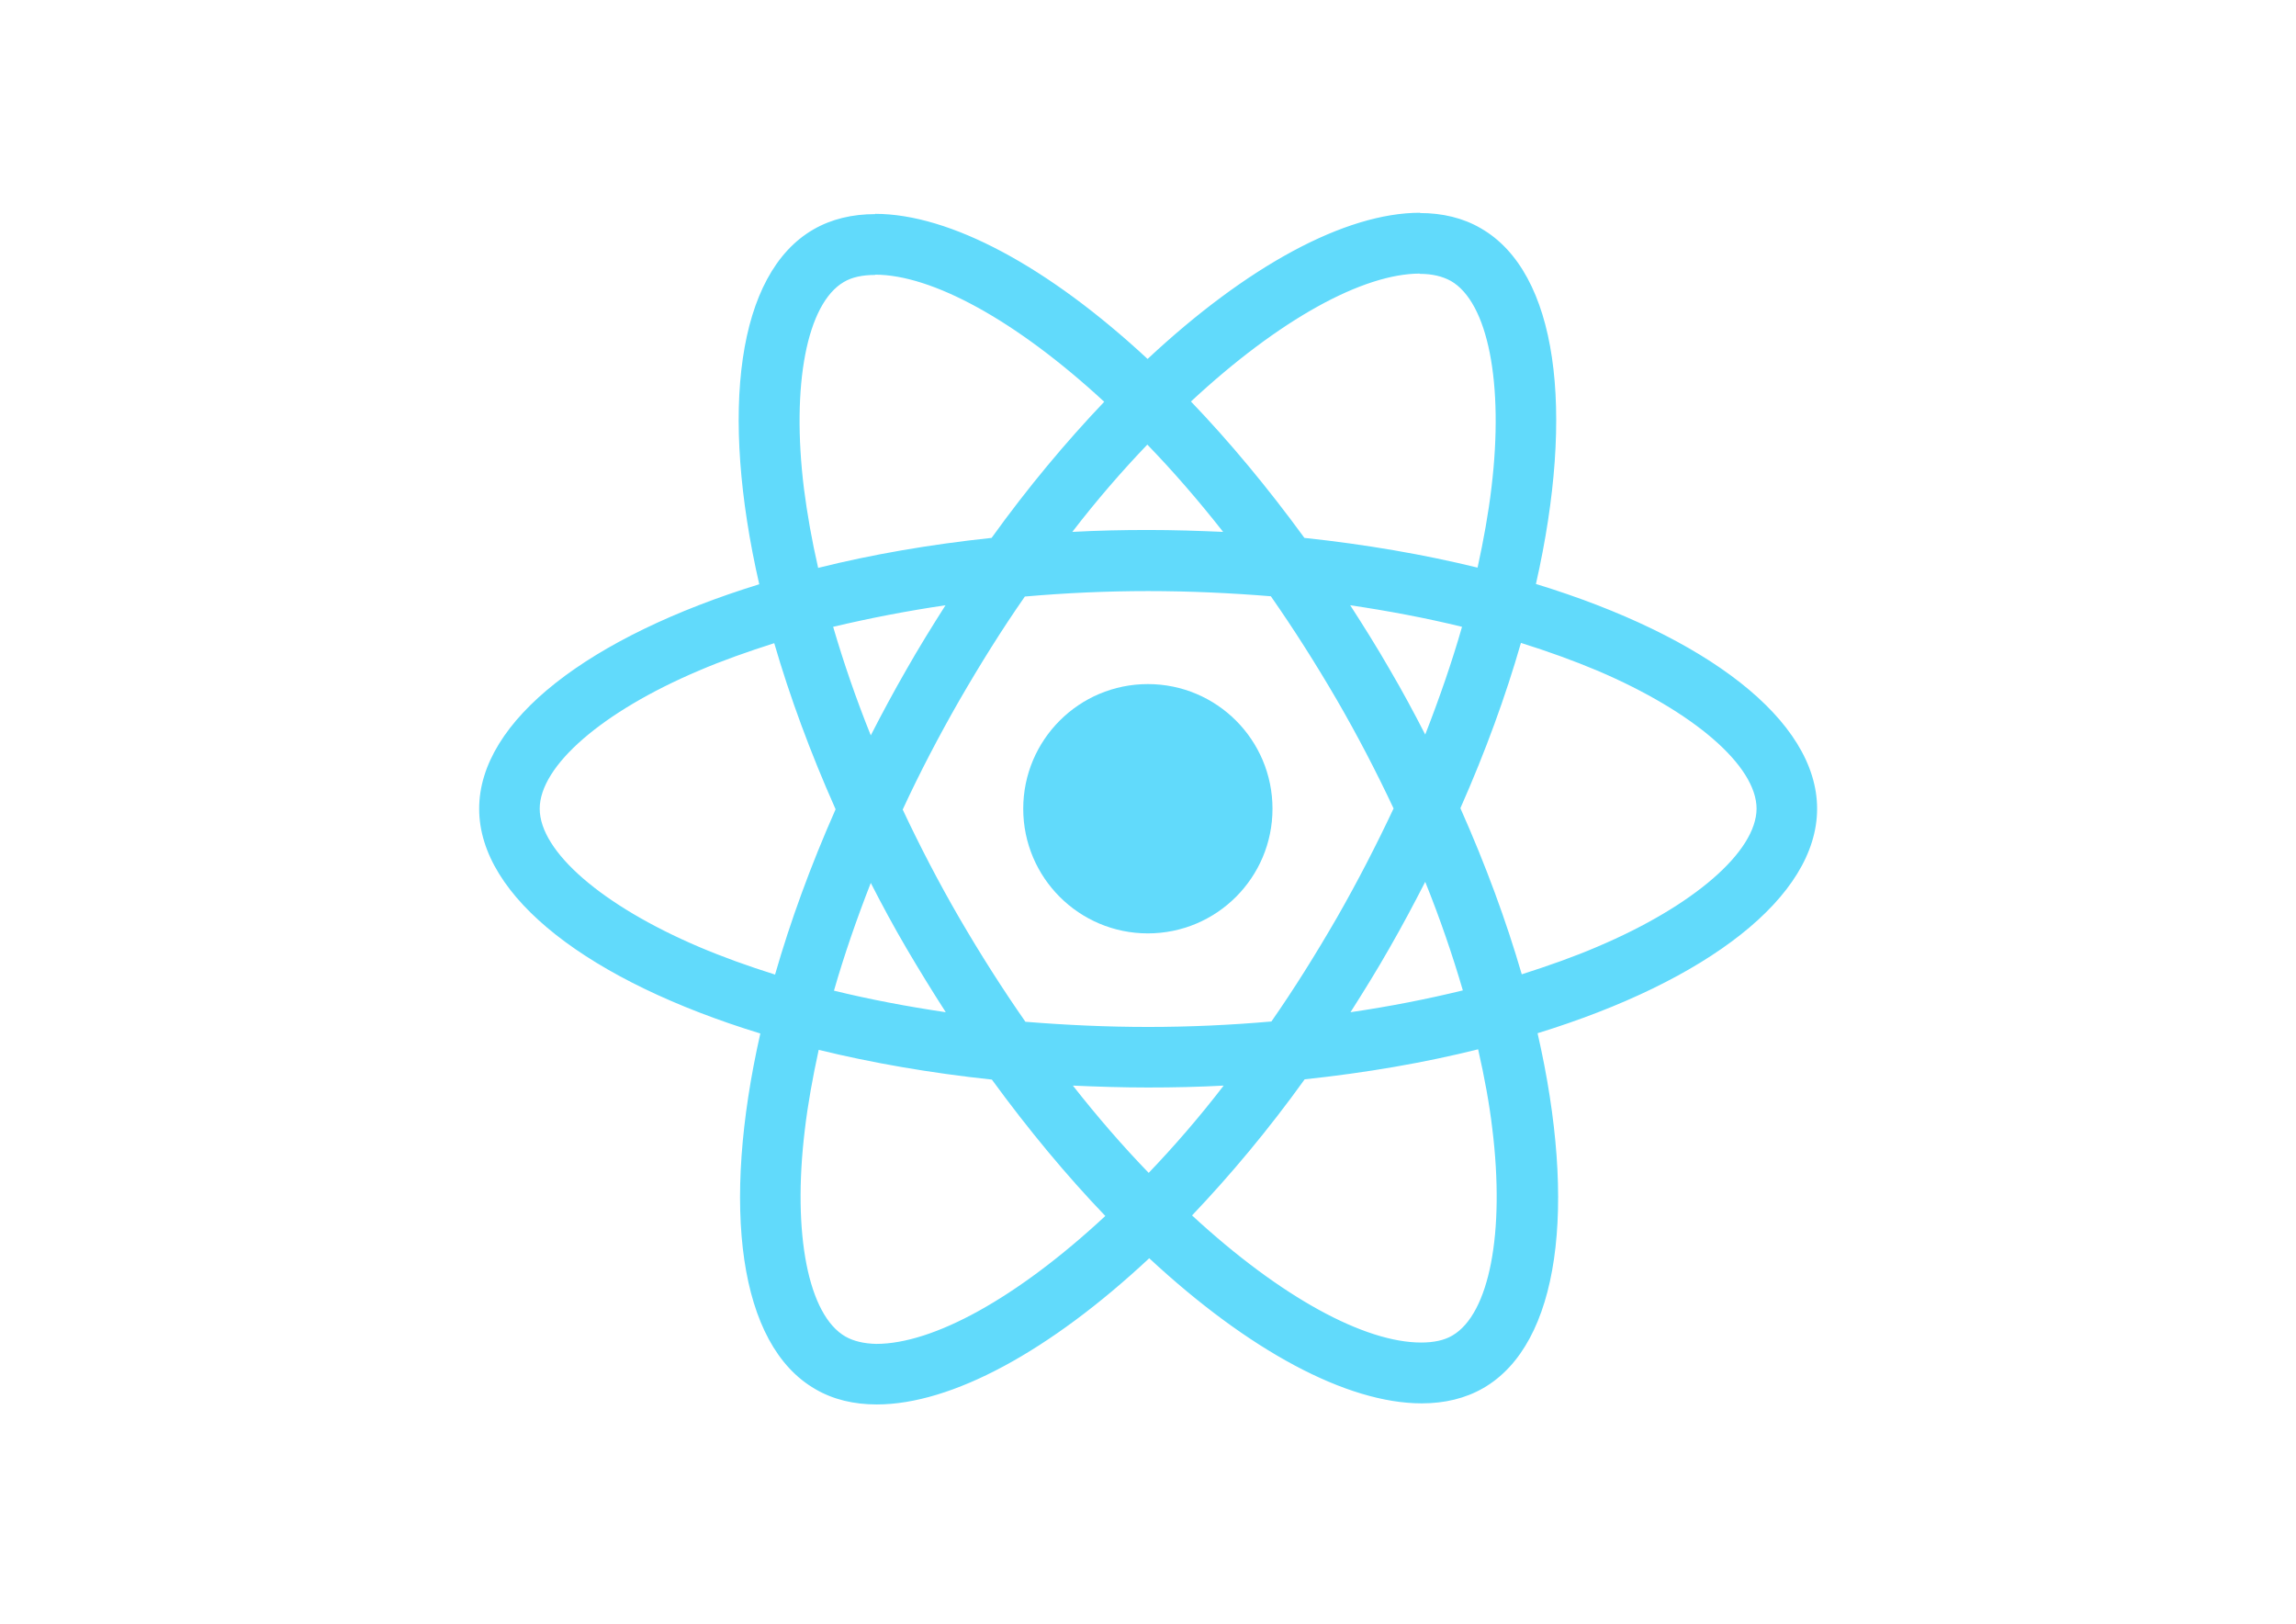
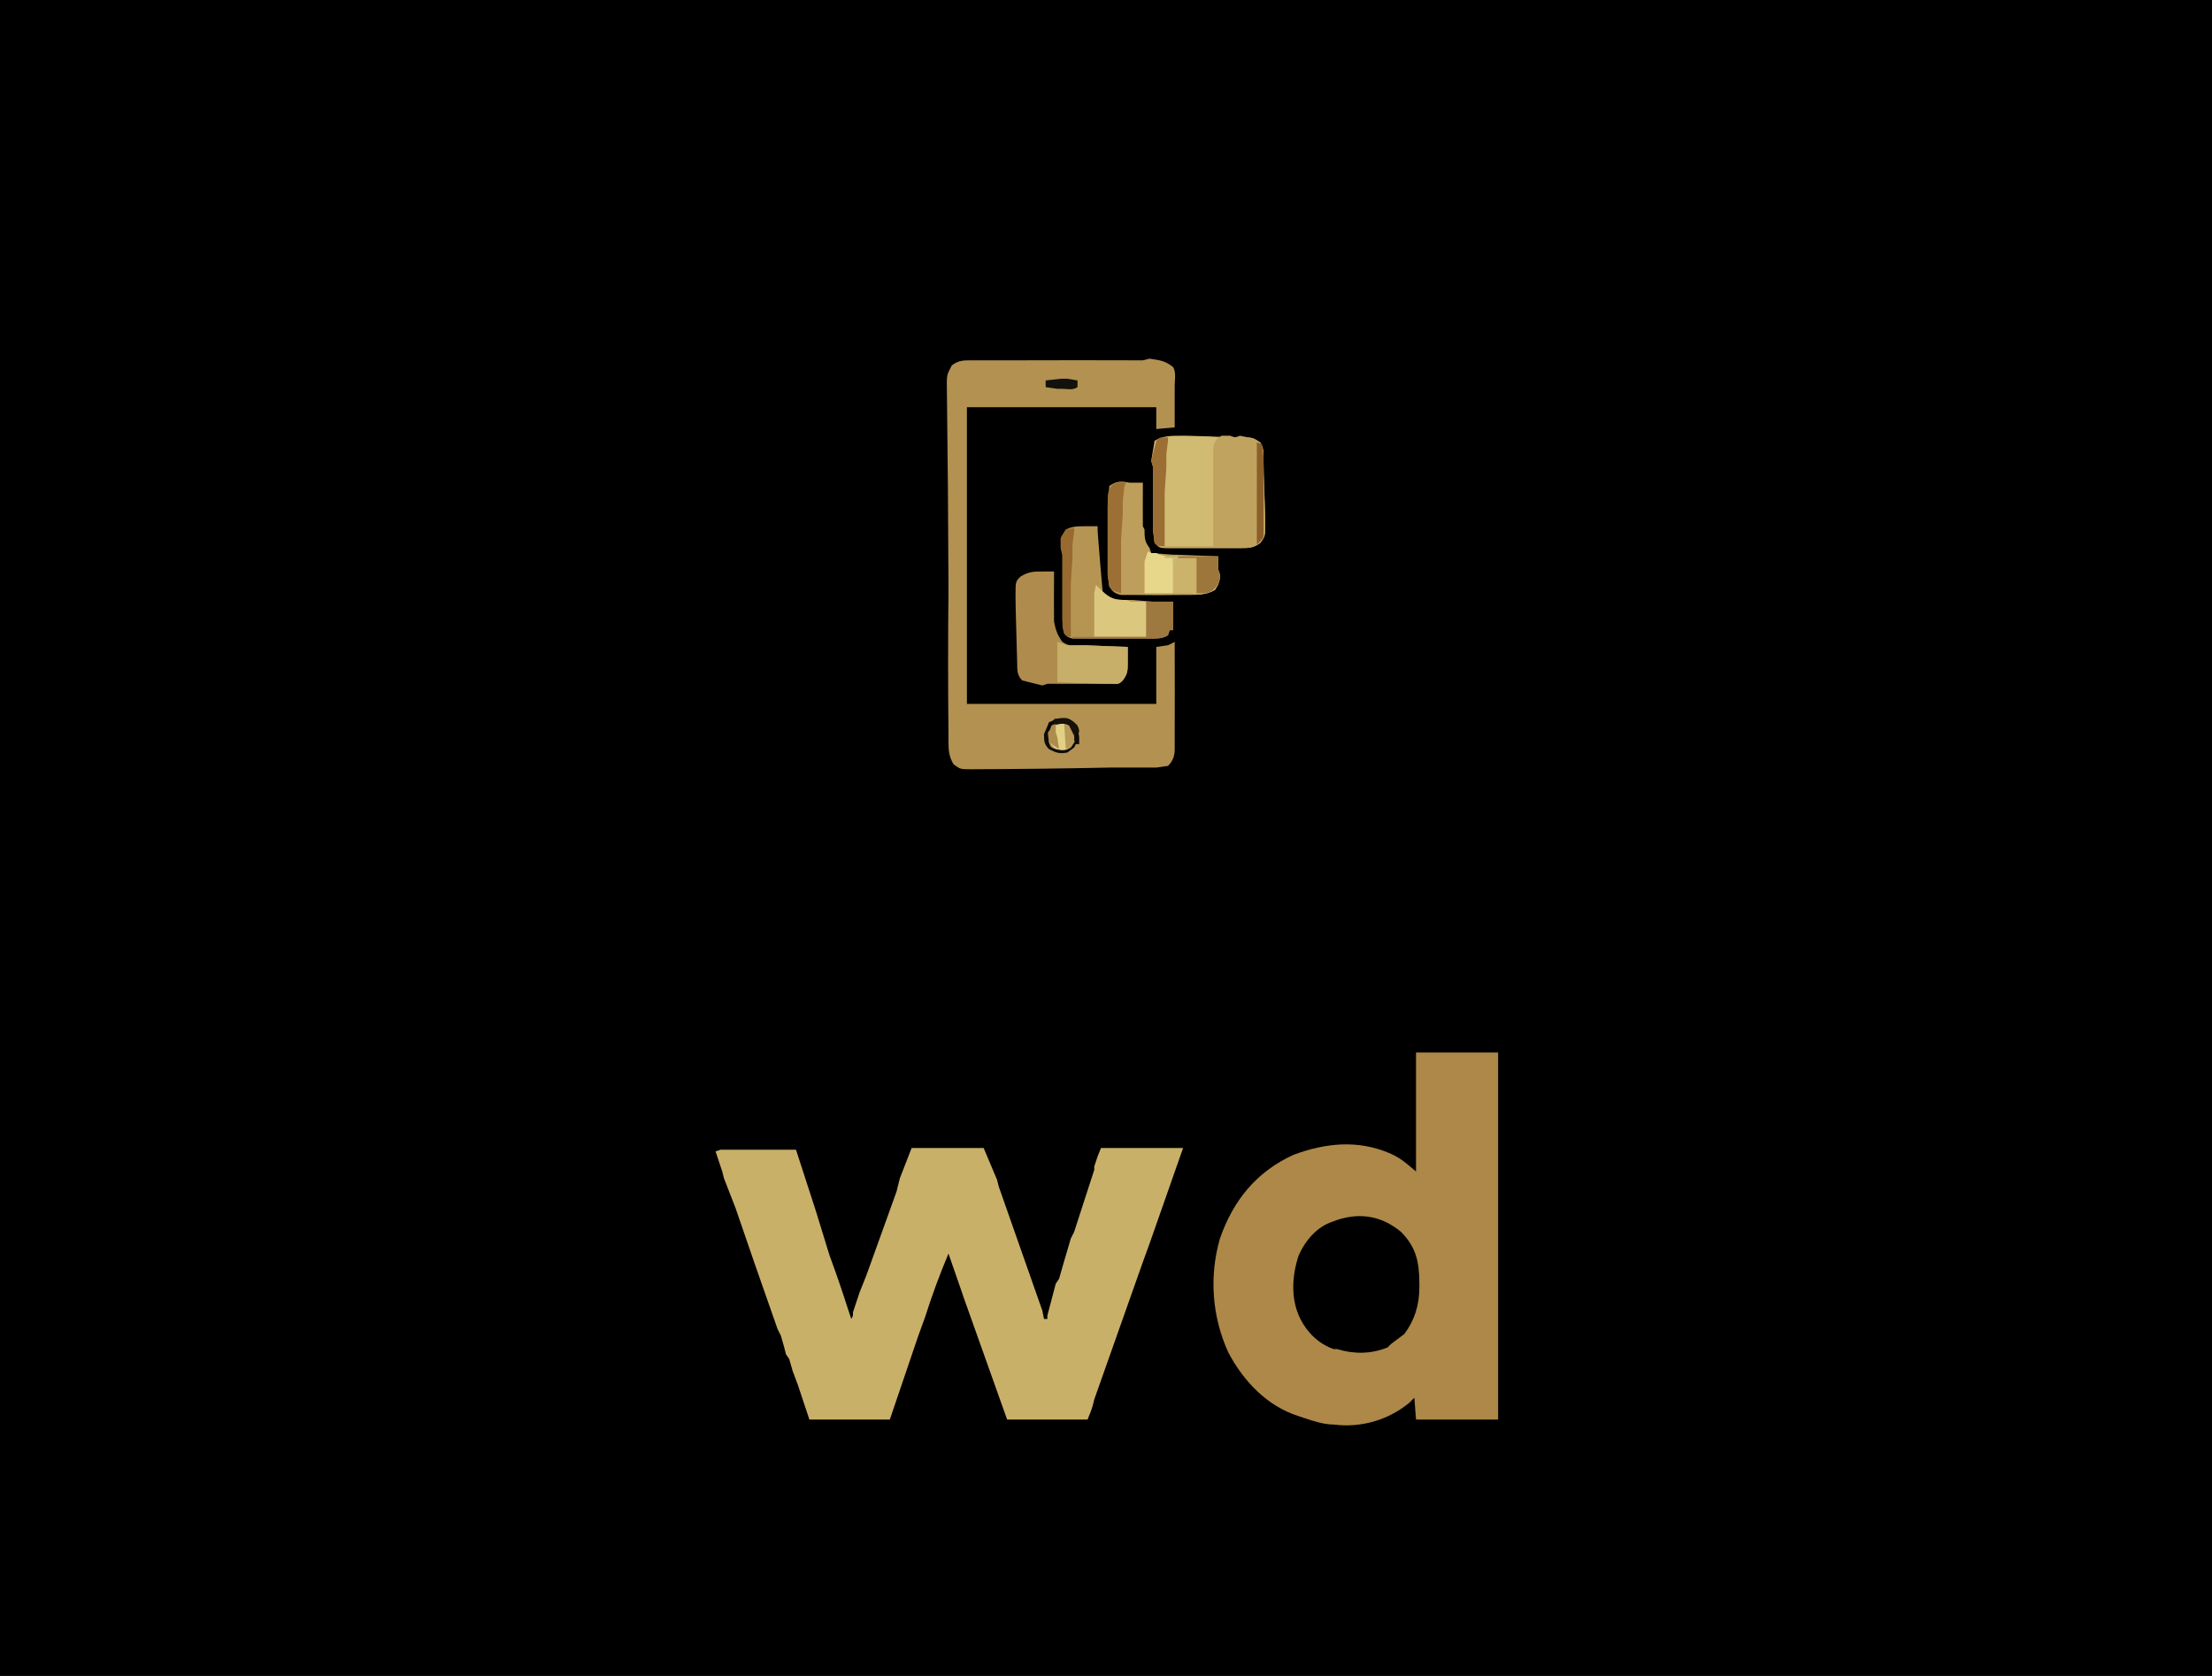
- <svg xmlns="http://www.w3.org/2000/svg" viewBox="0 0 841.9 595.3">
-   <g fill="#61DAFB">
-     <path d="M666.3 296.5c0-32.5-40.7-63.3-103.1-82.4 14.4-63.6 8-114.2-20.2-130.4-6.5-3.8-14.1-5.6-22.4-5.6v22.3c4.6 0 8.3.9 11.4 2.6 13.6 7.8 19.5 37.5 14.9 75.7-1.1 9.4-2.9 19.3-5.1 29.4-19.6-4.8-41-8.5-63.5-10.9-13.5-18.5-27.5-35.3-41.6-50 32.6-30.3 63.2-46.9 84-46.9V78c-27.5 0-63.5 19.6-99.9 53.6-36.4-33.8-72.4-53.2-99.9-53.2v22.3c20.7 0 51.4 16.5 84 46.6-14 14.7-28 31.4-41.3 49.9-22.6 2.4-44 6.1-63.6 11-2.3-10-4-19.7-5.2-29-4.7-38.2 1.1-67.9 14.6-75.8 3-1.8 6.9-2.6 11.5-2.6V78.5c-8.4 0-16 1.8-22.6 5.6-28.1 16.2-34.4 66.7-19.9 130.1-62.2 19.2-102.7 49.9-102.7 82.3 0 32.5 40.7 63.3 103.1 82.4-14.4 63.6-8 114.2 20.2 130.4 6.5 3.8 14.1 5.6 22.5 5.6 27.5 0 63.5-19.6 99.9-53.6 36.4 33.8 72.4 53.2 99.9 53.2 8.4 0 16-1.8 22.6-5.6 28.1-16.2 34.4-66.7 19.9-130.1 62-19.1 102.5-49.9 102.5-82.3zm-130.2-66.7c-3.7 12.9-8.3 26.2-13.5 39.5-4.1-8-8.4-16-13.1-24-4.6-8-9.5-15.8-14.4-23.4 14.2 2.1 27.9 4.7 41 7.9zm-45.8 106.5c-7.8 13.5-15.8 26.3-24.1 38.2-14.9 1.3-30 2-45.2 2-15.1 0-30.2-.7-45-1.9-8.3-11.9-16.4-24.6-24.2-38-7.6-13.1-14.5-26.4-20.8-39.8 6.2-13.4 13.2-26.8 20.7-39.9 7.8-13.5 15.8-26.3 24.1-38.2 14.9-1.3 30-2 45.2-2 15.1 0 30.2.7 45 1.9 8.3 11.9 16.4 24.6 24.2 38 7.6 13.1 14.5 26.4 20.8 39.8-6.3 13.4-13.2 26.8-20.7 39.9zm32.3-13c5.4 13.4 10 26.8 13.8 39.8-13.1 3.2-26.9 5.9-41.2 8 4.9-7.7 9.8-15.6 14.4-23.7 4.6-8 8.9-16.1 13-24.1zM421.2 430c-9.3-9.6-18.6-20.3-27.8-32 9 .4 18.2.7 27.5.7 9.4 0 18.7-.2 27.8-.7-9 11.7-18.3 22.4-27.5 32zm-74.4-58.9c-14.2-2.1-27.9-4.7-41-7.9 3.7-12.9 8.3-26.2 13.5-39.5 4.1 8 8.4 16 13.1 24 4.7 8 9.5 15.8 14.4 23.4zM420.7 163c9.3 9.6 18.6 20.3 27.8 32-9-.4-18.2-.7-27.5-.7-9.4 0-18.7.2-27.8.7 9-11.7 18.3-22.4 27.5-32zm-74 58.9c-4.9 7.7-9.8 15.6-14.4 23.7-4.6 8-8.9 16-13 24-5.4-13.4-10-26.8-13.8-39.8 13.1-3.1 26.9-5.8 41.2-7.9zm-90.5 125.2c-35.4-15.1-58.3-34.9-58.3-50.6 0-15.7 22.9-35.6 58.3-50.6 8.6-3.7 18-7 27.7-10.1 5.7 19.6 13.2 40 22.5 60.9-9.2 20.8-16.6 41.1-22.2 60.6-9.9-3.1-19.3-6.5-28-10.2zM310 490c-13.6-7.8-19.5-37.5-14.9-75.7 1.1-9.4 2.9-19.3 5.1-29.4 19.6 4.8 41 8.5 63.5 10.9 13.5 18.5 27.5 35.3 41.6 50-32.6 30.3-63.2 46.9-84 46.9-4.5-.1-8.3-1-11.3-2.7zm237.2-76.2c4.7 38.2-1.1 67.9-14.6 75.8-3 1.8-6.9 2.6-11.5 2.6-20.7 0-51.4-16.5-84-46.6 14-14.7 28-31.4 41.3-49.9 22.6-2.4 44-6.1 63.6-11 2.3 10.1 4.1 19.8 5.2 29.1zm38.5-66.7c-8.6 3.7-18 7-27.7 10.1-5.7-19.6-13.2-40-22.5-60.9 9.2-20.8 16.6-41.1 22.2-60.6 9.9 3.1 19.3 6.5 28.1 10.2 35.4 15.1 58.3 34.9 58.3 50.6-.1 15.7-23 35.6-58.4 50.6zM320.8 78.4z" />
-     <circle cx="420.9" cy="296.5" r="45.7" />
-     <path d="M520.5 78.1z" />
-   </g>
+ <svg xmlns="http://www.w3.org/2000/svg" version="1.1" viewBox="0 0 1320 1000">
+   <path d="M0 0h1320v1000H0V0Z" fill="#000" />
+   <path d="M845 628h49v219h-49l-1-13-3 3a59 59 0 0 1-45 13c-6 0-12-2-18-4l-3-1c-19-6-33-21-42-38a98 98 0 0 1-5-68c8-23 22-40 44-50 19-7 38-9 57-1 7 3 10 6 16 11v-71Z" fill="#AD8848" />
+   <path d="M544 685h43l8 19 1 4a76181 76181 0 0 1 26 74l1 5h2v-2l5-19 2-3 2-7 5-17 2-4 12-37v-2l2-6 2-5h49l-20 57-4 11a89866 89866 0 0 1-29 82l-1 4-1 3-2 5h-48l-26-73-1-3a6506 6506 0 0 1-8-23 440 440 0 0 0-14 38l-4 11-17 50h-48l-7-21-3-8-2-7-2-3-1-4-2-7-2-4a12495 12495 0 0 0-14-40l-11-32a13176 13176 0 0 0-7-18l-1-4-1-3-1-3-2-6 3-1h12a4735 4735 0 0 1 33 0l12 37 8 26a745 745 0 0 1 11 32l1 3 1 3 1-2v-2l1-3 3-9 4-10 18-50 2-8 7-18Z" fill="#C9B069" />
+   <path d="M579 215h25a10885 10885 0 0 1 78 0l4-1c6 1 9 1 14 5 2 3 1 8 1 11v3a2105 2105 0 0 1 0 22l-11 1v-13H577v177h113v-34l7-1 4-2a9105 9105 0 0 1 0 60v4c0 4-1 7-4 10l-7 1h-28a4784 4784 0 0 1-82 1c-7 0-7 0-11-3-3-5-3-9-3-15v-3a4073 4073 0 0 1 0-86v-2a12638 12638 0 0 0-1-122c0-5 1-6 3-10 4-3 7-3 11-3Z" fill="#B29151" />
+   <path d="M836 735c9 9 11 18 11 31v2c0 11-3 20-9 28l-8 6-2 2c-10 4-20 4-30 1h-2c-9-3-16-10-20-18-6-12-5-26-1-38 4-9 11-17 20-20 15-6 29-4 41 6Z" fill="#010000" />
+   <path d="M704 260h4a825 825 0 0 1 27 1h9c4 0 5 1 8 3 2 3 2 6 2 9v10a1666 1666 0 0 1 1 29c0 8 0 8-3 12-4 3-7 3-11 3h-10a3460 3460 0 0 1-25 0h-9c-5 0-5 0-8-3l-1-8v-6a764785659 764785659 0 0 0 0-31l-1-4 2-12c5-3 10-3 15-3Z" fill="#D1BA72" />
+   <path d="M622 341h7v3a1401 1401 0 0 0 0 27c1 5 2 8 5 12 4 3 7 2 11 2h3a1414 1414 0 0 0 25 1 498 498 0 0 1 0 9c0 5 0 7-3 11-3 3-4 2-7 2h-11a1874 1874 0 0 1-27 0l-3 1-12-3c-3-3-3-6-3-10a642454302 642454302 0 0 1-1-37v-3c0-9 0-9 3-12 5-3 8-3 13-3Z" fill="#AF8C4D" />
+   <path d="M648 314h7v3a2605 2605 0 0 0 3 36c5 5 9 5 16 5h2a2648 2648 0 0 0 12 1h12v17h-2l-1 3c-3 2-6 2-9 2h-7a921103138 921103138 0 0 1-29 0h-10c-3 0-4 0-7-3l-1-8v-11a1330 1330 0 0 1 0-18v-10l-1-4v-6l3-5c4-2 7-2 12-2Z" fill="#B69553" />
+   <path d="M674 288h8v3a1692 1692 0 0 0 0 23l1 2c0 5 0 7 3 11l1 3 13 1h2a2919 2919 0 0 0 25 1v8l1 3c0 4-1 6-3 9-5 3-11 3-16 3h-4a806 806 0 0 1-27 0h-9c-4-1-5-2-7-5l-1-7v-11a3271 3271 0 0 1 0-27v-3l1-12c4-3 7-3 12-2Z" fill="#BD9E5B" />
+   <path d="M729 260h5l3 1 3-1c4 1 8 1 12 4 2 3 2 6 2 9v3a985396440 985396440 0 0 0 1 33v3c0 8 0 8-3 12-4 3-7 3-11 3h-10a5491 5491 0 0 1-36 0v-1h29v-13a6872 6872 0 0 1 0-37v-7c0-4 1-7 5-9Z" fill="#C0A35F" />
+   <path d="m631 383 6 2h10a2903 2903 0 0 0 26 1 498 498 0 0 1 0 9c0 5 0 7-3 11-2 2-2 2-5 2h-6a650 650 0 0 1-28-1v-24Z" fill="#C7AE69" />
+   <path d="m654 349 2 2c5 5 8 7 14 7h2l3 1h9v21h-31v-26l1-5Z" fill="#DBC87E" />
+   <path d="M695 332h32v8l1 3c0 4-1 6-3 9-5 3-10 3-15 2h-10v-21h-5v-1Z" fill="#CCB36C" />
+   <path d="m672 288-1 2-1 9v8a3335 3335 0 0 1-1 15v32c-3-1-5-1-7-4l-1-7v-11a3271 3271 0 0 1 0-27v-3c0-8 0-8 2-12 3-3 5-2 9-2Z" fill="#9C7035" />
+   <path d="M695 261h2v2l-1 8v8a6868 6868 0 0 1-1 15v32c-4 0-4 0-6-2l-1-8v-6a764785659 764785659 0 0 0 0-31l-1-4 3-12c2-2 2-2 5-2Z" fill="#9B6E33" />
+   <path d="m685 329 2 1h3l2 1 8 2v21h-17a1550 1550 0 0 1 0-13v-6l2-6Z" fill="#E6D78A" />
+   <path d="M684 359h16v17h-2l-1 3c-3 2-6 2-9 2h-11a2945 2945 0 0 1-37 0v-1h44v-21Z" fill="#9D7940" />
+   <path d="M641 315v2l-1 8v8a6868 6868 0 0 1-1 15v32h-2c-3-3-3-5-3-10v-11a1330 1330 0 0 1 0-18v-10l-1-4v-6l3-5 5-1Z" fill="#986A30" />
+   <path d="M703 332h24v8l1 3c0 4-1 6-4 9-3 2-3 2-10 2v-21h-11v-1Z" fill="#9D763C" />
+   <path d="m750 264 3 1 1 8v10a3042 3042 0 0 1 0 26v10c0 2 0 2-4 6v-61Z" fill="#8B5F29" />
+   <path d="m638 432 3 3c1 7 1 7-2 11-3 2-5 2-9 1l-4-4v-8c4-5 7-5 12-3Z" fill="#E1D185" />
+   <path d="M636 429c3 0 5 2 7 4l1 7v4h-2l-1 2-4 3c-5 1-7 0-11-2-3-3-3-5-3-9l3-7c4-2 6-3 10-2Zm-10 6v8c1 3 1 3 4 4 4 1 6 1 9-1 2-4 3-6 2-9l-2-4c-6-3-9-3-13 2Z" fill="#0F0C07" />
+   <path d="M633 226h4l6 1v4c-3 2-6 1-9 1h-3l-7-1v-4l9-1Z" fill="#12110B" />
+   <path d="m635 431 6 4c1 7 1 7-2 11l-3 1-1-16Z" fill="#B89957" />
+   <path d="M629 429c8-1 8-1 12 2 2 2 3 3 3 6h-2v5h-1v-3l-3-6c-3-2-6-1-10 0l1-4Z" fill="#161109" />
+   <path d="M630 432v5l1 3 1 7-6-4c-1-7-1-7 1-10l3-1Z" fill="#AE8C4D" />
+   <path d="M626 431h2c-1 3-1 5-4 7l2-7Z" fill="#070603" />
+   <path d="M695 332h8l-2 6h-1v-5h-5v-1Z" fill="#C7B875" />
</svg>
